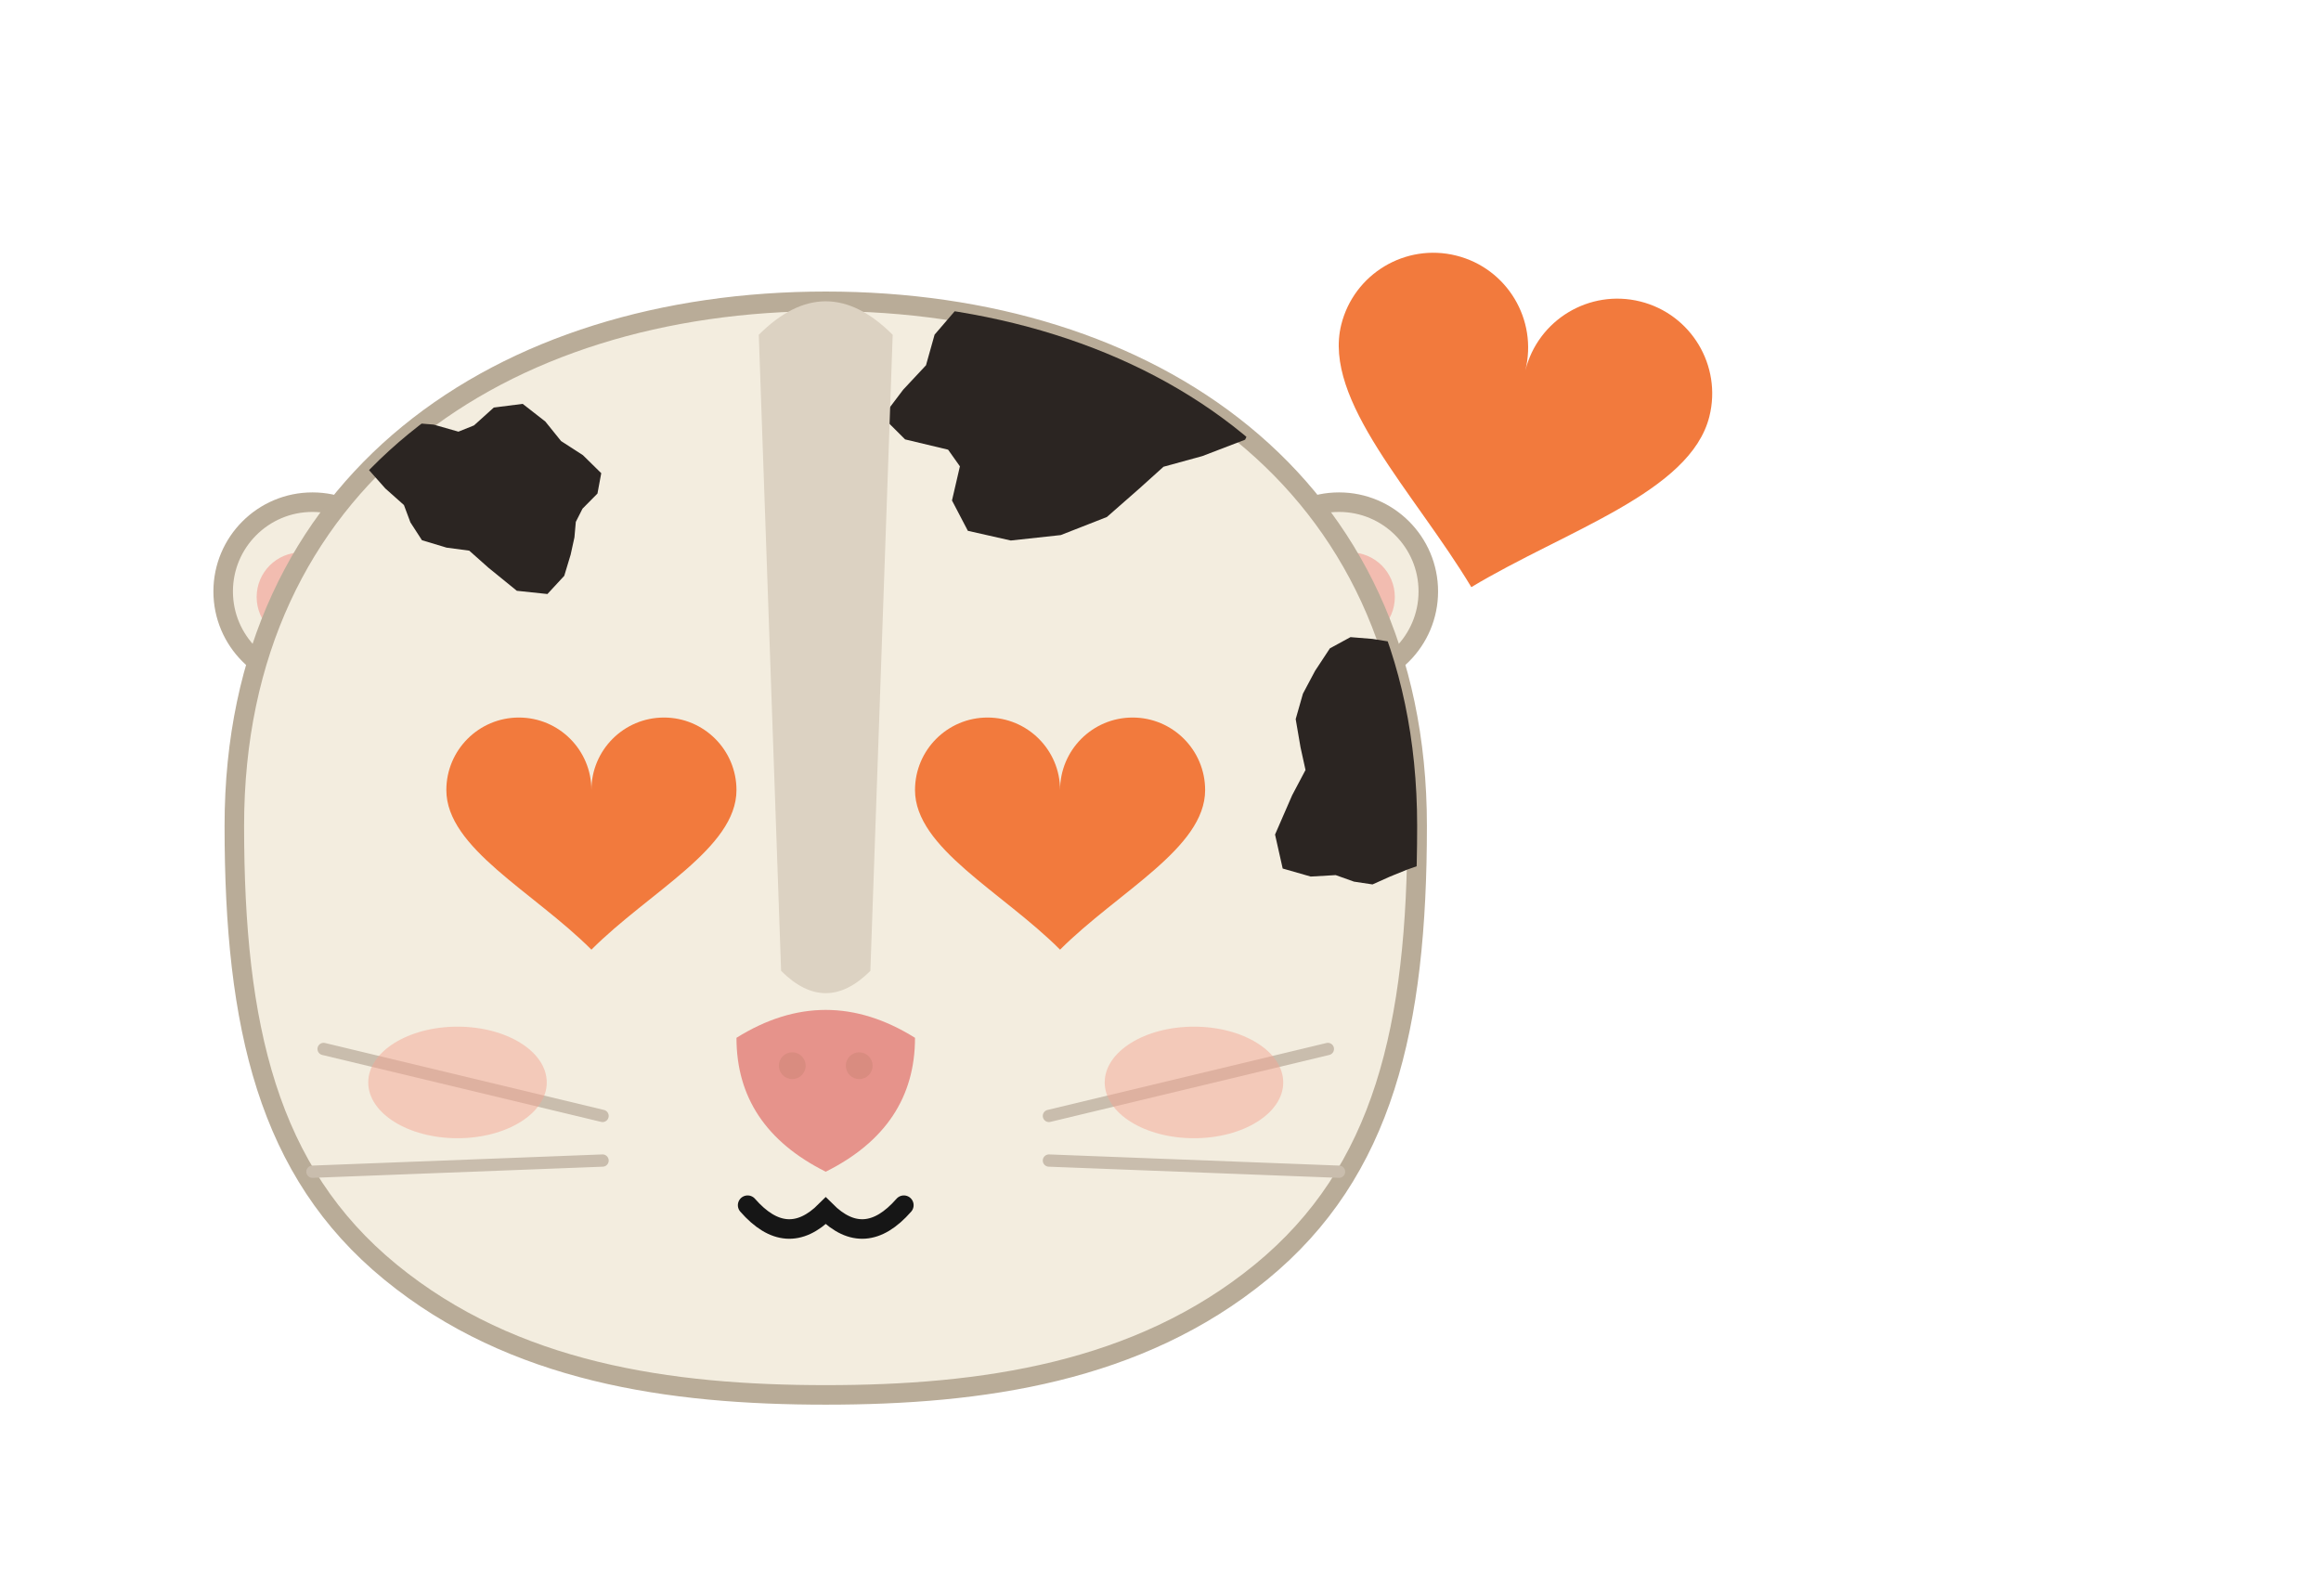
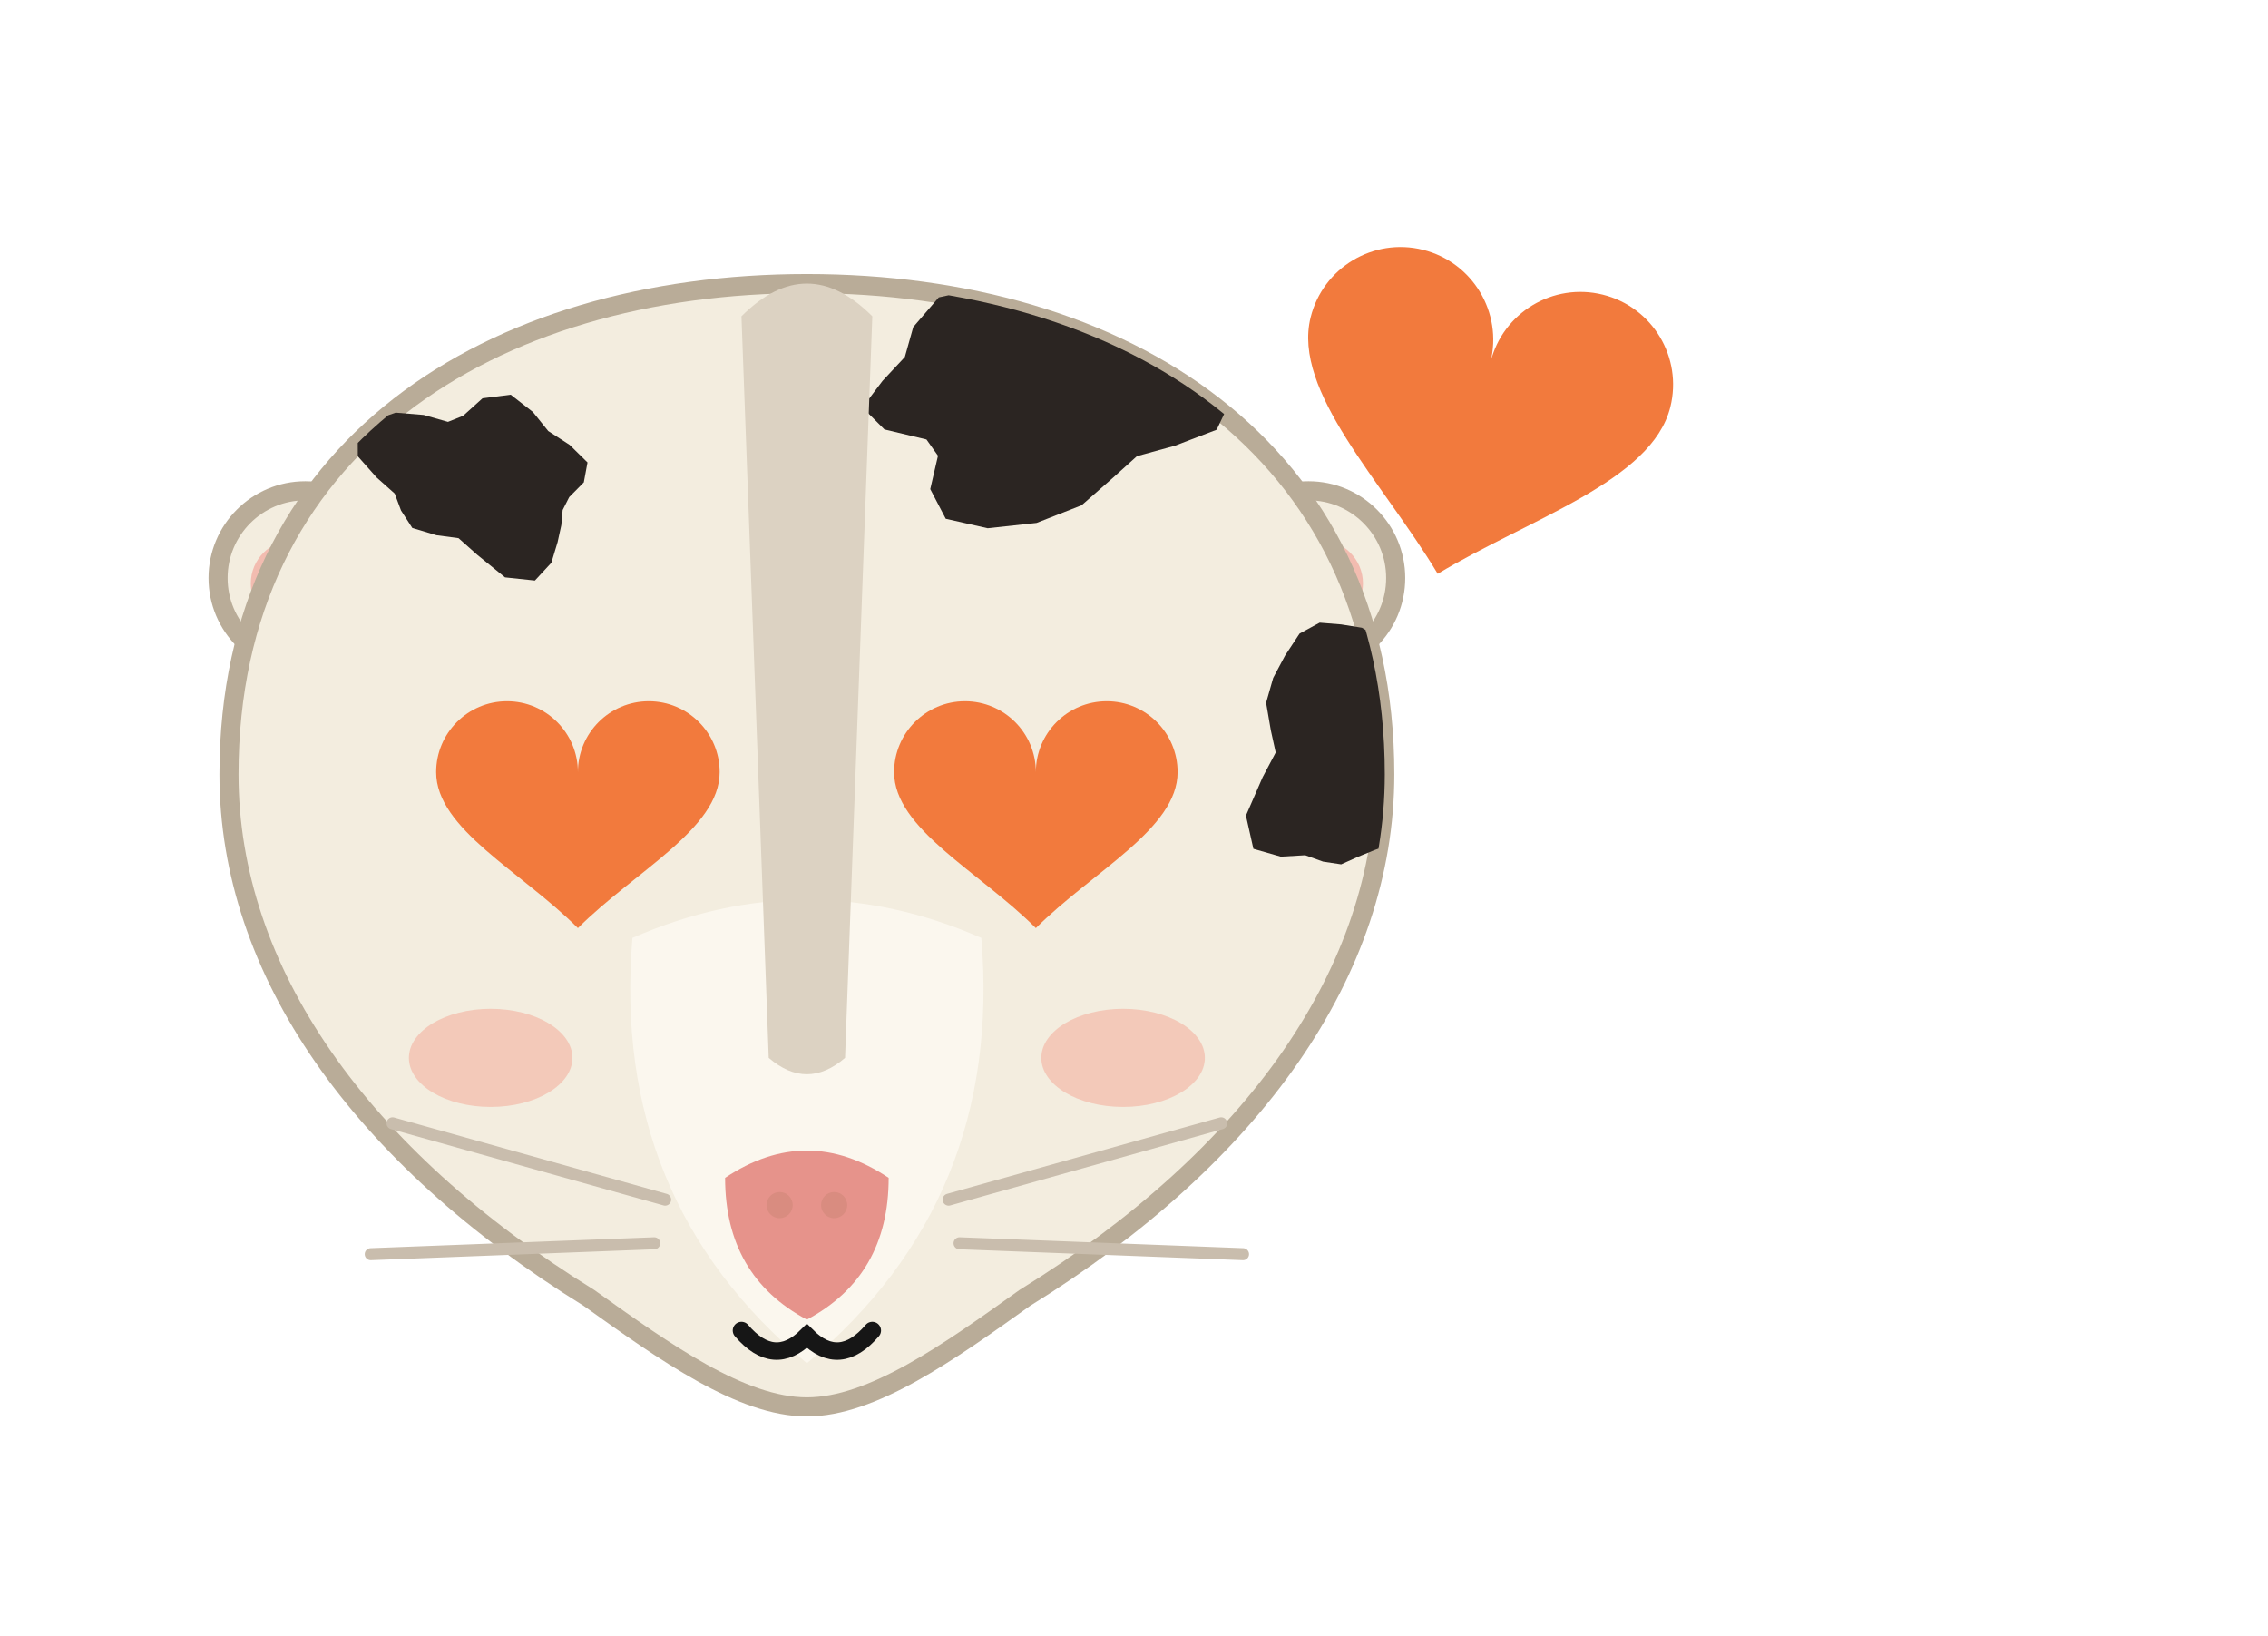
- <svg xmlns="http://www.w3.org/2000/svg" viewBox="52 12 416 286" width="416" height="286">
+ <svg xmlns="http://www.w3.org/2000/svg" viewBox="52 12 416 300" width="416" height="300">
  <g transform="rotate(0 200 165)">
    <defs>
      <clipPath id="h33">
-         <path d="M94 160C94 98 142 66 200 66C258 66 306 98 306 160C306 196 300 222 278 240C256 258 228 262 200 262C172 262 144 258 122 240C100 222 94 196 94 160Z" />
+         <path d="M94 154C94 94 142 64 200 64C258 64 306 94 306 154C306 190 282 224 240 250C226 260 212 270 200 270C188 270 174 260 160 250C118 224 94 190 94 154Z" />
      </clipPath>
    </defs>
    <circle cx="108" cy="118" r="16" fill="#F3EDDF" stroke="#B9AC98" stroke-width="3.5" stroke-linejoin="round" />
    <circle cx="106" cy="119" r="8" fill="#F2BCB0" />
    <circle cx="292" cy="118" r="16" fill="#F3EDDF" stroke="#B9AC98" stroke-width="3.5" stroke-linejoin="round" />
    <circle cx="294" cy="119" r="8" fill="#F2BCB0" />
-     <path d="M94 160C94 98 142 66 200 66C258 66 306 98 306 160C306 196 300 222 278 240C256 258 228 262 200 262C172 262 144 258 122 240C100 222 94 196 94 160Z" fill="#F3EDDF" stroke="#B9AC98" stroke-width="3.5" stroke-linejoin="round" />
+     <path d="M94 154C94 94 142 64 200 64C258 64 306 94 306 154C306 190 282 224 240 250C226 260 212 270 200 270C188 270 174 260 160 250C118 224 94 190 94 154Z" fill="#F3EDDF" stroke="#B9AC98" stroke-width="3.5" stroke-linejoin="round" />
    <g clip-path="url(#h33)">
      <path d="M281.52 84L276.69 88.12L276.28 92.58L273.11 96.72L264.99 98L257.8 98.42L252.73 101.35L246 105.12L237.24 106.57L228.27 105.66L221.11 102.36L219.46 96.45L222.12 90.76L220.67 87.4L213.52 84L210.4 79.22L215.02 75.22L219.94 71.78L222.59 66.73L228.3 62.38L237.6 62.35L246 65.12L252.37 67.57L257.77 69.62L263.51 71.08L272.62 71.51L283.39 73.41L286.97 78.5Z" fill="#2B2522" transform="rotate(-12 246 84)" />
      <path d="M156.18 100L156.9 102.7L157.32 105.84L157.54 109.79L155.82 113.89L150.47 115.22L144.26 113.07L140 111.38L136 112.26L131.39 112.52L128.35 110.22L126.2 107.7L122.05 106.05L117.5 103.59L116.18 100L117.9 96.47L121.29 93.69L126.27 92.33L130.88 92L133.12 89.99L135.36 85.77L140 83.38L144.9 84.97L148.74 87.29L153.29 88.33L157.48 90.24L158.09 93.9L156.5 97.36Z" fill="#2B2522" transform="rotate(20 140 100)" />
      <path d="M317.99 150L316.3 155.74L313.06 159.97L310.55 163.76L307.65 166.64L304.25 167.84L301.17 169.09L298 170.51L294.68 170.01L291.4 168.84L286.92 169.1L281.9 167.66L280.53 161.57L283.6 154.52L285.99 150L285.1 145.95L284.23 140.88L285.53 136.32L287.7 132.24L290.36 128.2L294.05 126.19L298 126.51L301.8 127.12L305.29 129.19L306.87 134.7L306.92 140.22L309.36 142.48L314.8 144.73Z" fill="#2B2522" transform="rotate(0 298 150)" />
    </g>
-     <path d="M188 72Q200 60 212 72L208 186Q200 194 192 186Z" fill="#DCD2C2" />
-     <path d="M184 198Q200 188 216 198Q216 214 200 222Q184 214 184 198Z" fill="#E6938B" />
-     <circle cx="194" cy="203" r="2.4" fill="#D98C80" />
-     <circle cx="206" cy="203" r="2.4" fill="#D98C80" />
-     <path d="M186 228Q193 236 200 229Q207 236 214 228" fill="none" stroke="#161616" stroke-width="3.5" stroke-linecap="round" />
-     <path d="M160 212L110 200M160 220L108 222" fill="none" stroke="#C9BDAD" stroke-width="2.2" stroke-linecap="round" />
-     <path d="M240 212L290 200M240 220L292 222" fill="none" stroke="#C9BDAD" stroke-width="2.2" stroke-linecap="round" />
-     <ellipse cx="134" cy="206" rx="16" ry="10" fill="#F3A694" opacity="0.5" />
-     <ellipse cx="266" cy="206" rx="16" ry="10" fill="#F3A694" opacity="0.5" />
+     <path d="M168 184Q200 170 232 184Q236 232 200 262Q164 232 168 184Z" fill="#FBF7EE" />
+     <path d="M188 70Q200 58 212 70L207 206Q200 212 193 206Z" fill="#DCD2C2" />
+     <path d="M185 228Q200 218 215 228Q215 246 200 254Q185 246 185 228Z" fill="#E6938B" />
+     <circle cx="195" cy="233" r="2.4" fill="#D98C80" />
+     <circle cx="205" cy="233" r="2.4" fill="#D98C80" />
+     <path d="M188 256Q194 263 200 257Q206 263 212 256" fill="none" stroke="#161616" stroke-width="3.2" stroke-linecap="round" />
+     <path d="M174 232L124 218M172 240L120 242" fill="none" stroke="#C9BDAD" stroke-width="2.2" stroke-linecap="round" />
+     <path d="M226 232L276 218M228 240L280 242" fill="none" stroke="#C9BDAD" stroke-width="2.2" stroke-linecap="round" />
+     <ellipse cx="142" cy="206" rx="15" ry="9" fill="#F3A694" opacity="0.5" />
+     <ellipse cx="258" cy="206" rx="15" ry="9" fill="#F3A694" opacity="0.5" />
    <path transform="translate(158 164) scale(1.3)" d="M0 14C-8 6 -20 0 -20 -8A9 9 0 0 1 0 -8A9 9 0 0 1 20 -8C20 0 8 6 0 14Z" fill="#F27A3D" />
    <path transform="translate(242 164) scale(1.3)" d="M0 14C-8 6 -20 0 -20 -8A9 9 0 0 1 0 -8A9 9 0 0 1 20 -8C20 0 8 6 0 14Z" fill="#F27A3D" />
  </g>
  <path transform="translate(322 92) rotate(14)" d="M0 26C-14 12 -34 0 -34 -14A16 16 0 0 1 0 -14A16 16 0 0 1 34 -14C34 0 14 12 0 26Z" fill="#F27A3D" />
</svg>
